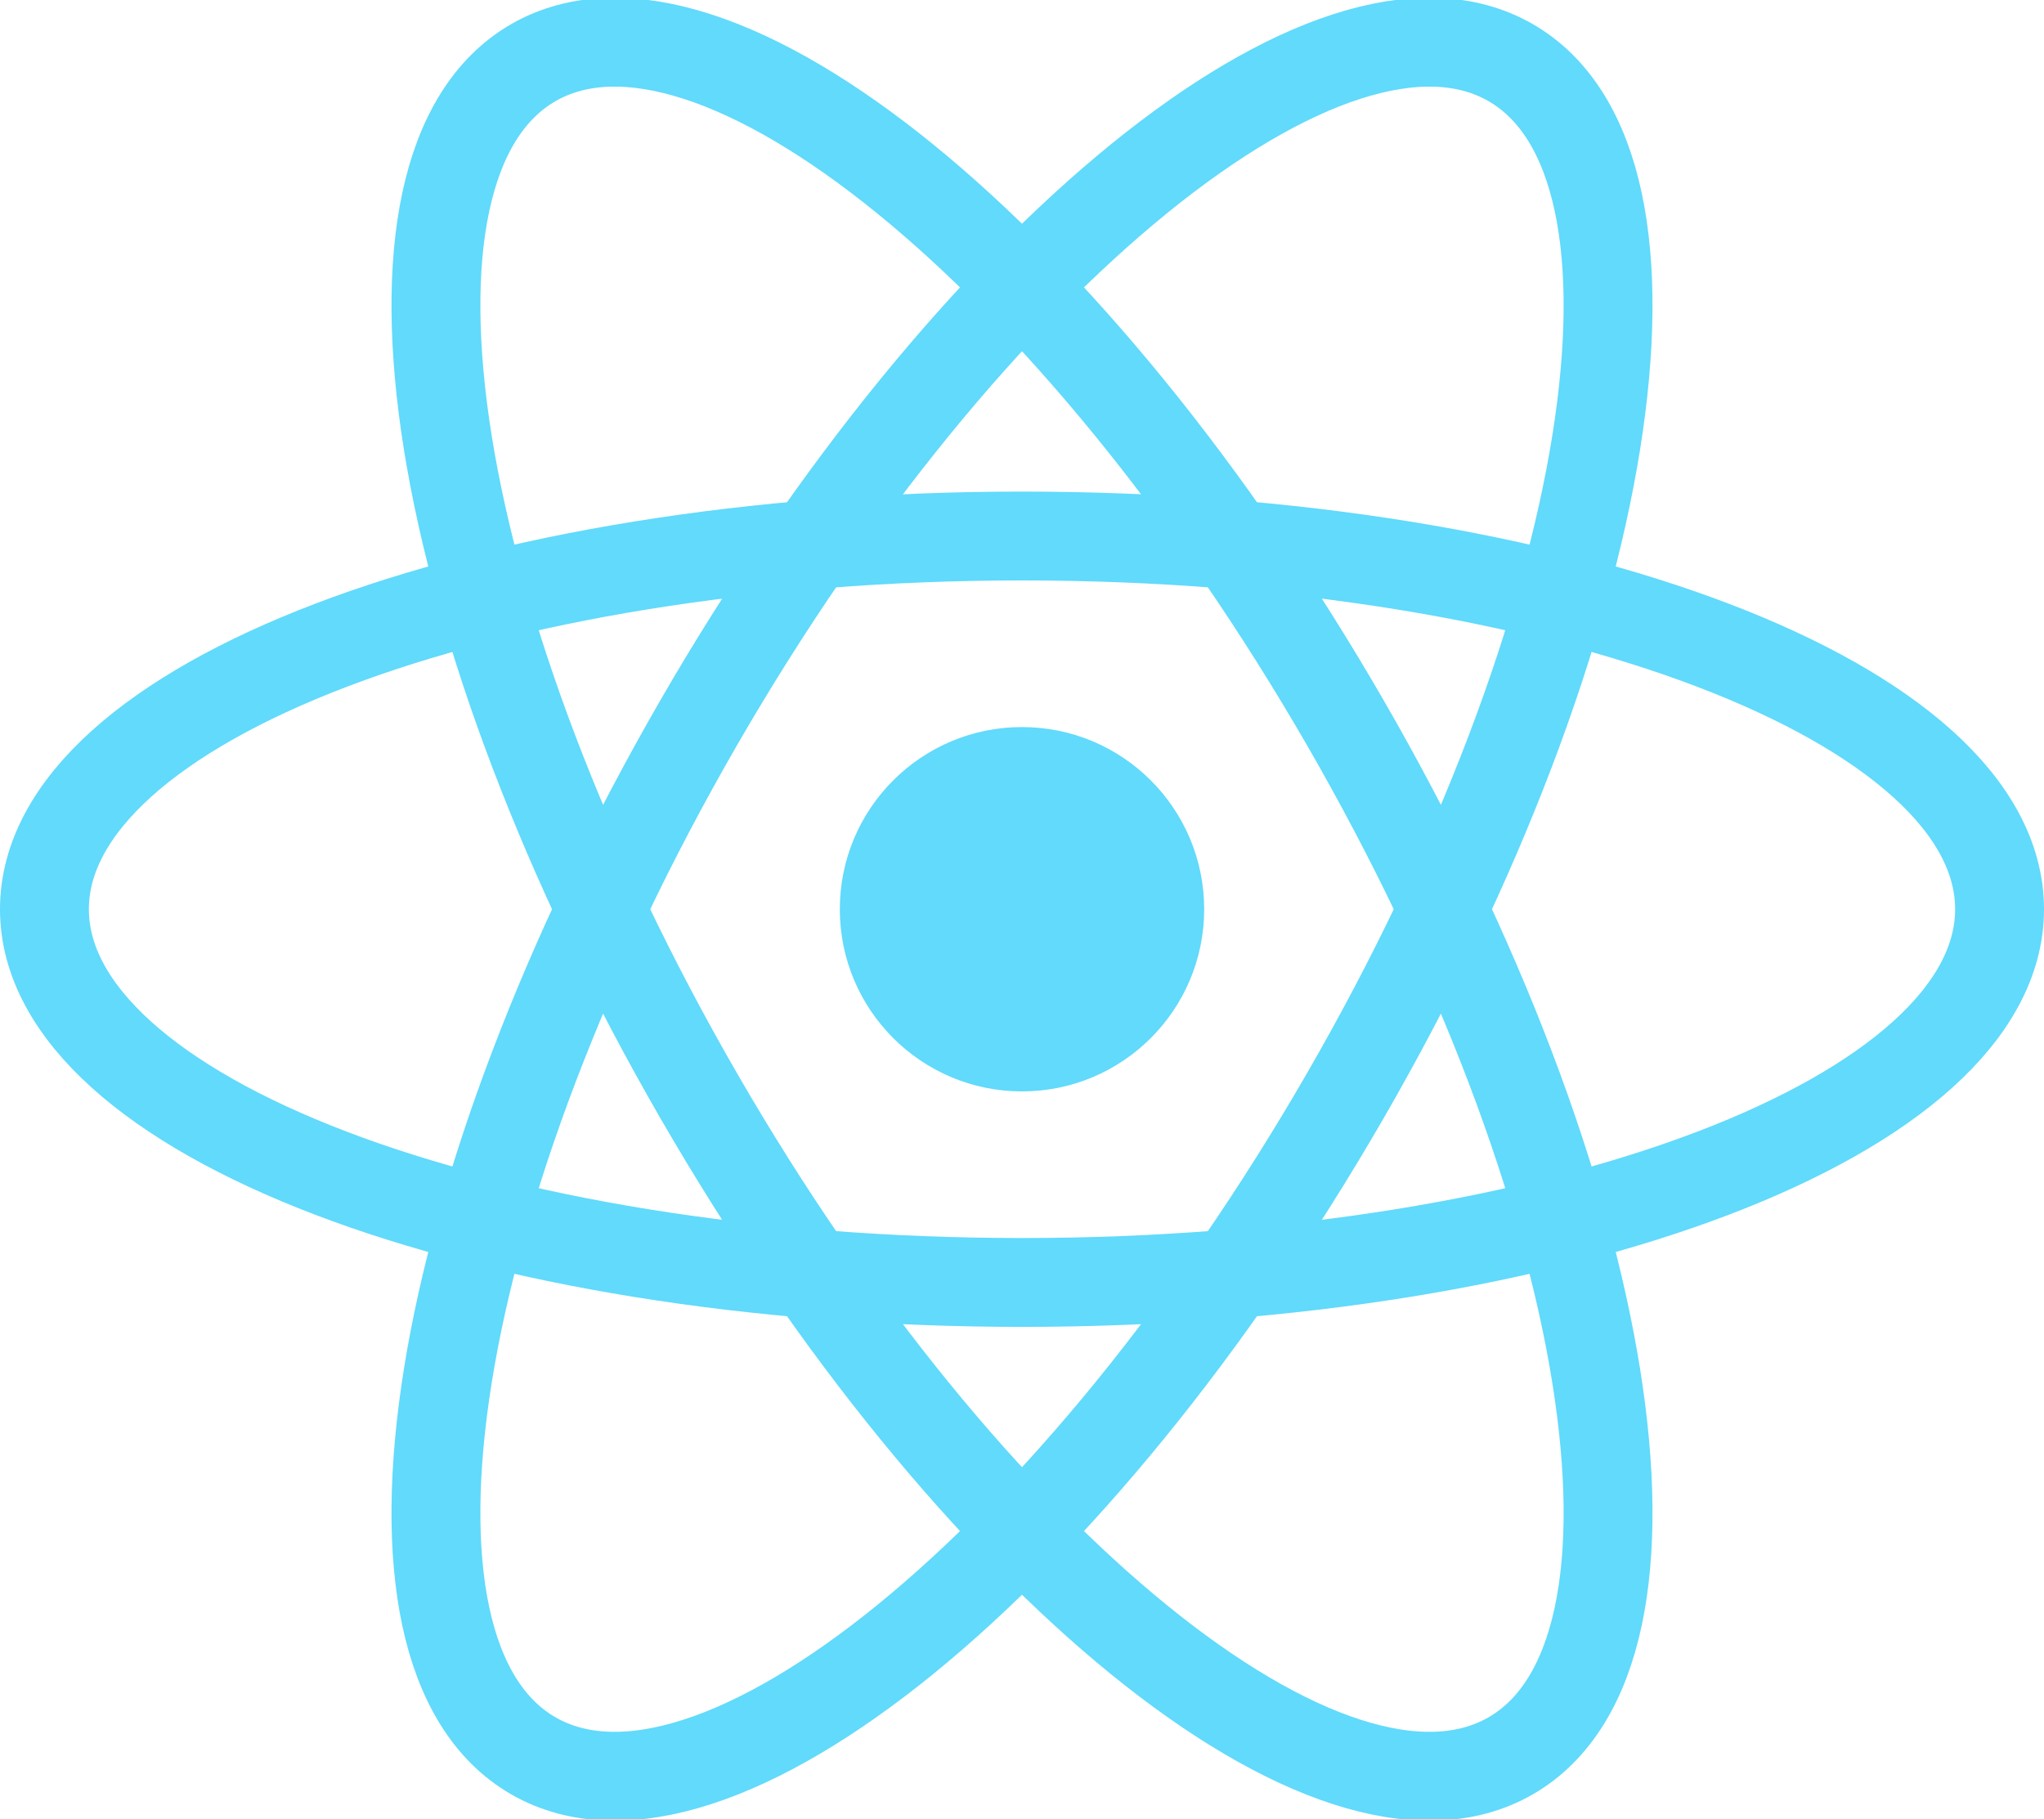
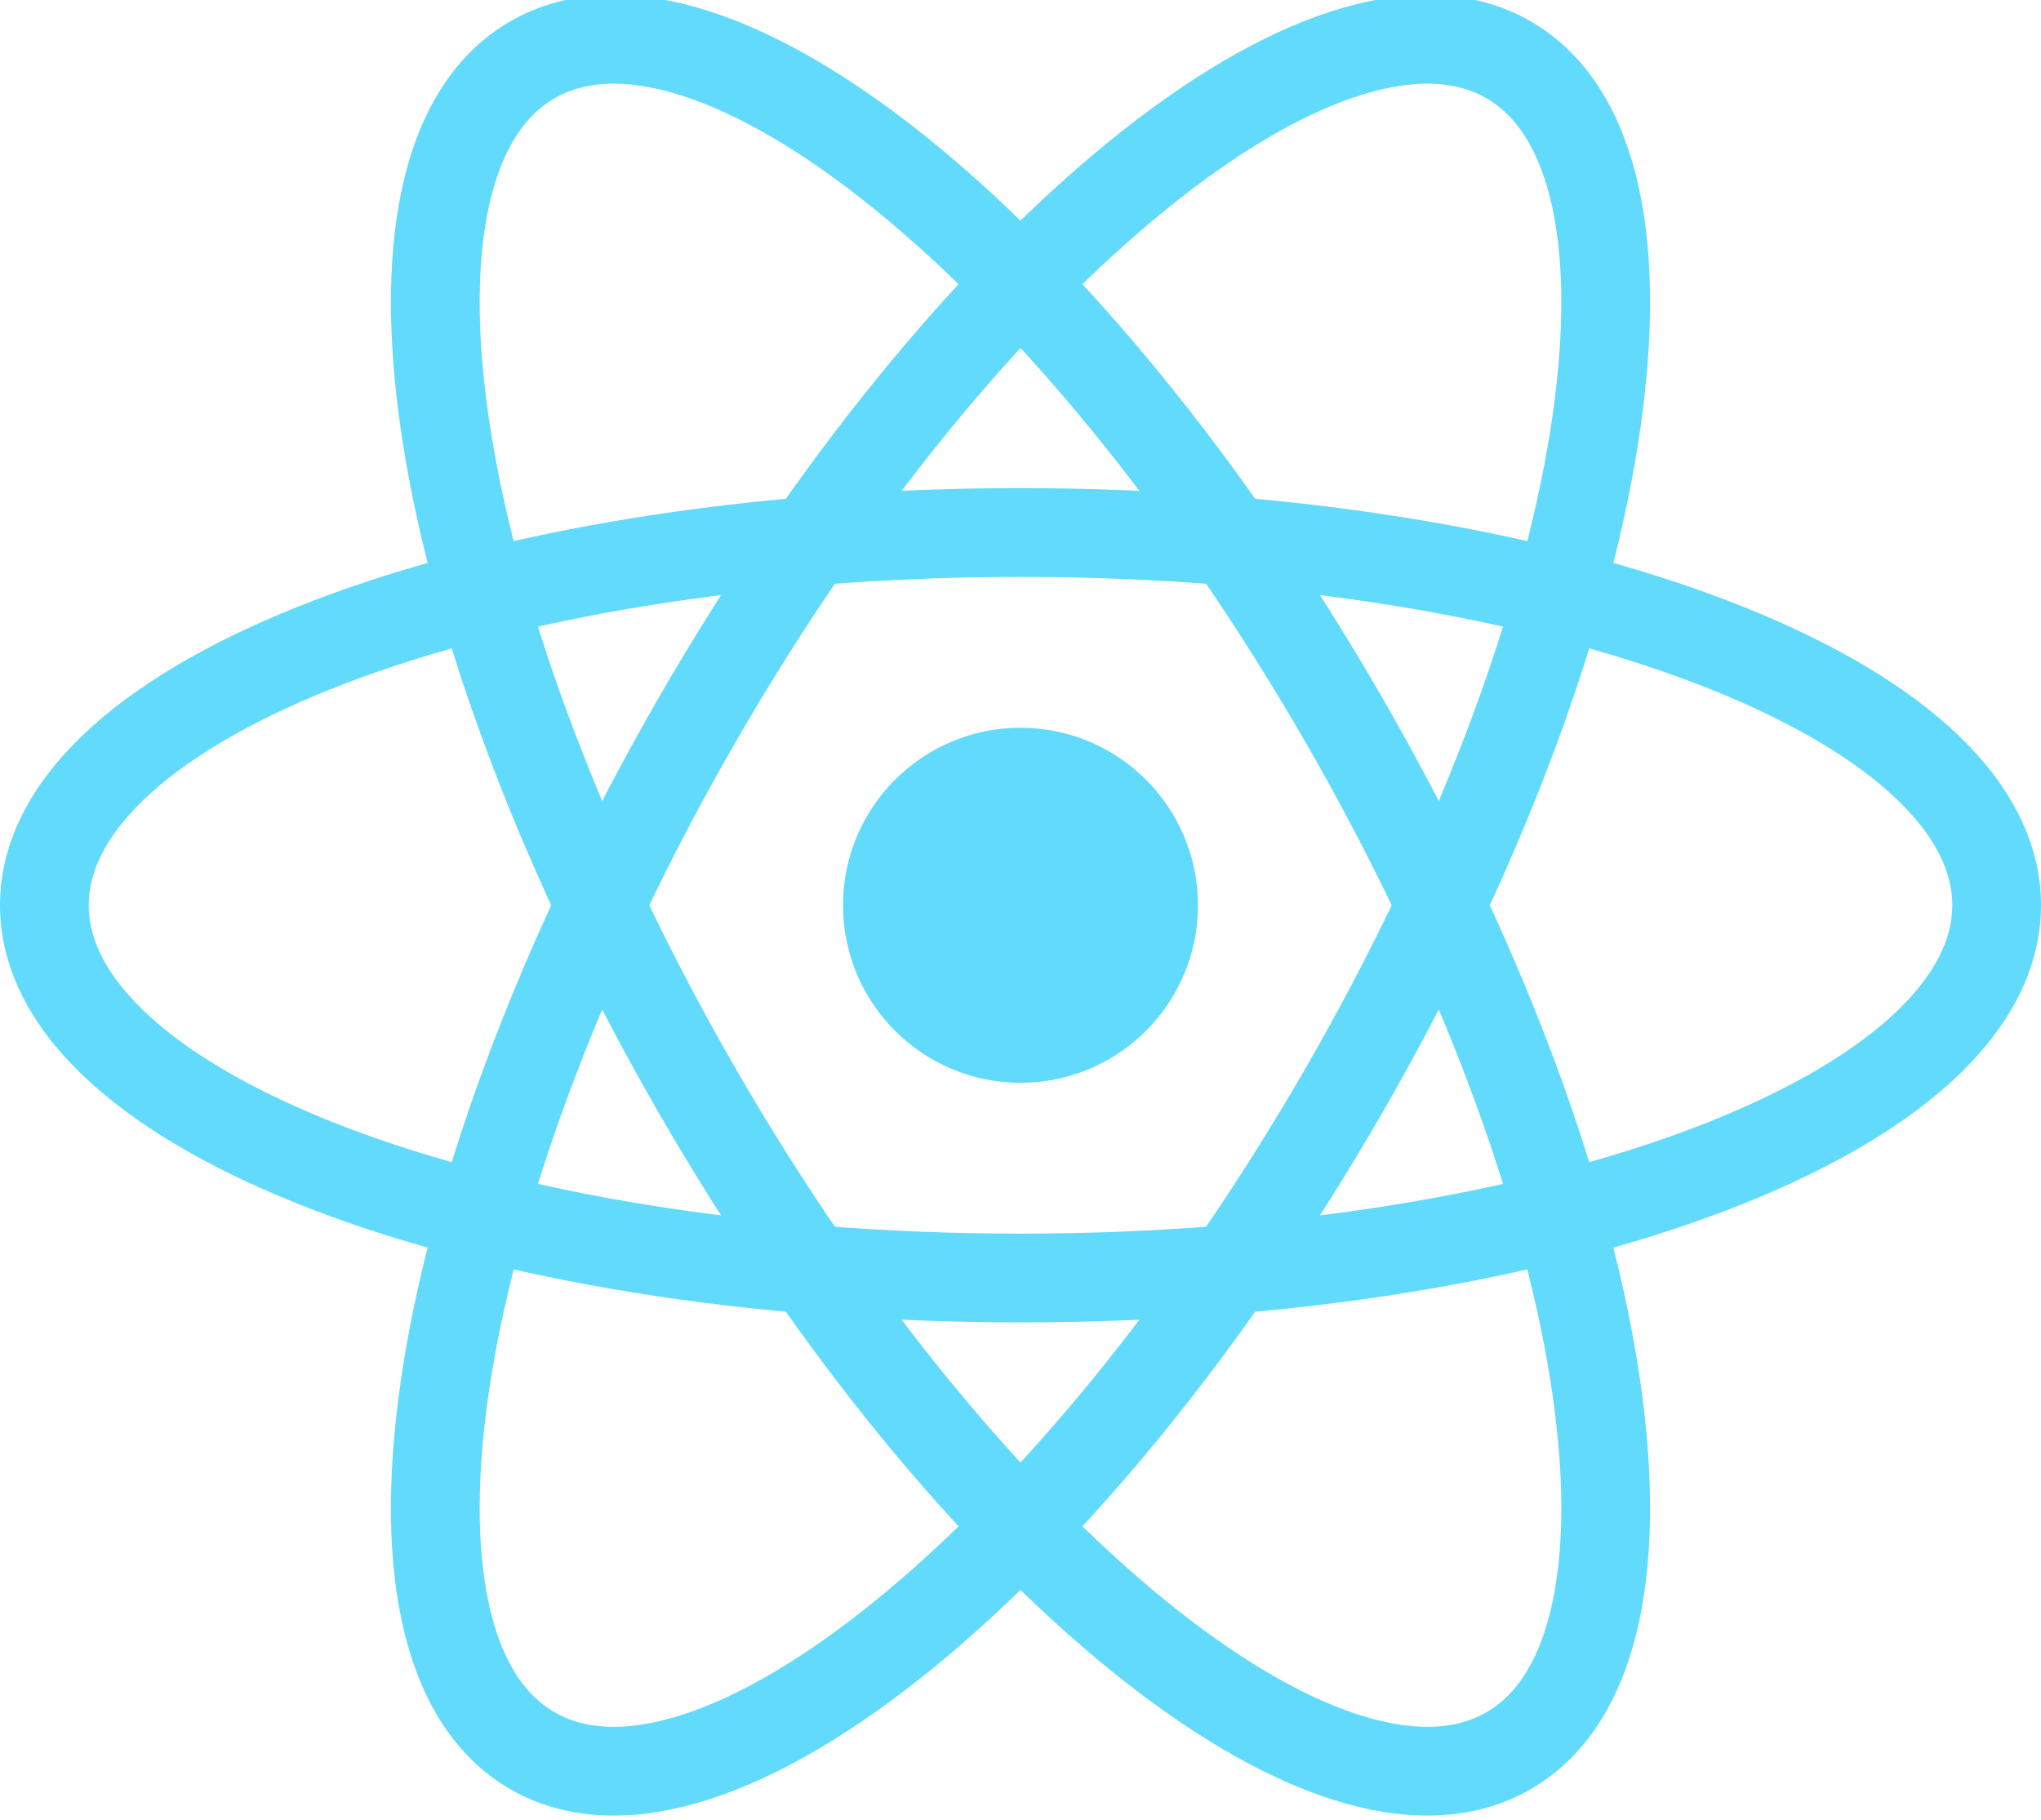
- <svg xmlns="http://www.w3.org/2000/svg" viewBox="-11.5 -10.232 23 20.463">
-   <circle cx="0" cy="0" r="2.05" fill="#61dafb" />
-   <g stroke="#61dafb" stroke-width="1" fill="none">
+ <svg xmlns="http://www.w3.org/2000/svg" viewBox="-11.5 -10.2 23 20.5">
+   <circle r="2" fill="#61dafb" />
+   <g fill="none" stroke="#61dafb">
    <ellipse rx="11" ry="4.2" />
    <ellipse rx="11" ry="4.2" transform="rotate(60)" />
    <ellipse rx="11" ry="4.2" transform="rotate(120)" />
  </g>
</svg>
